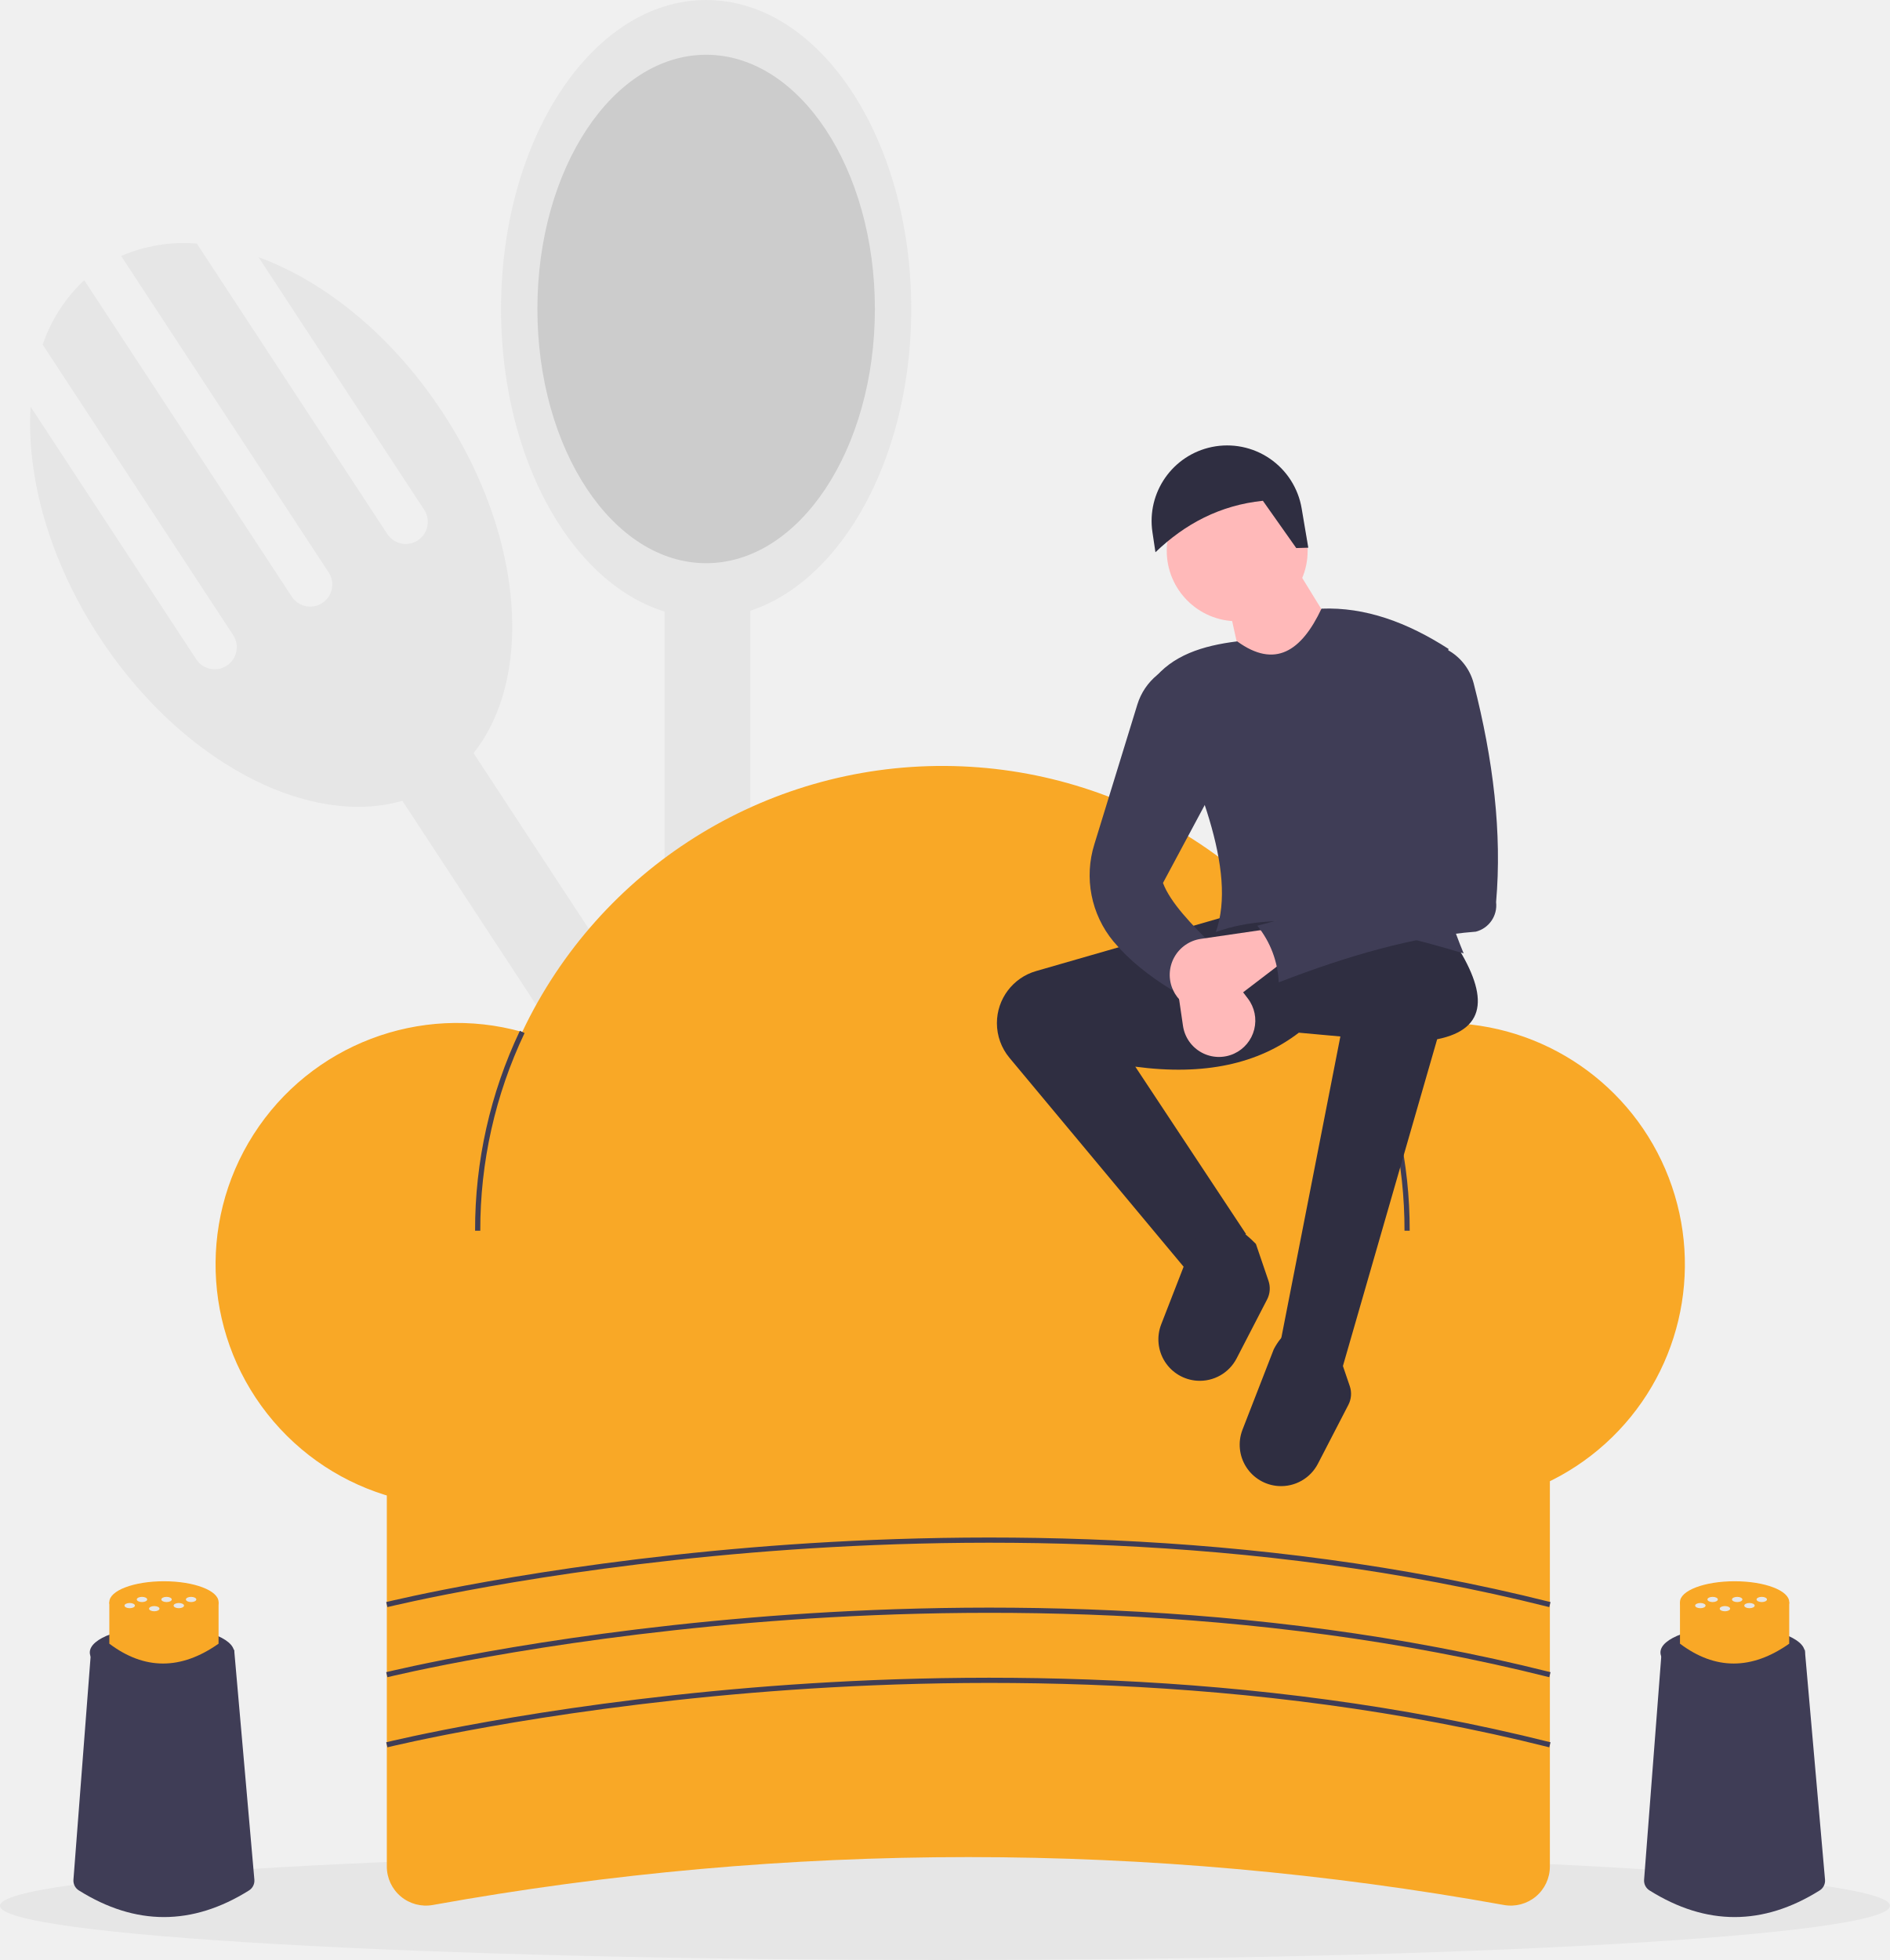
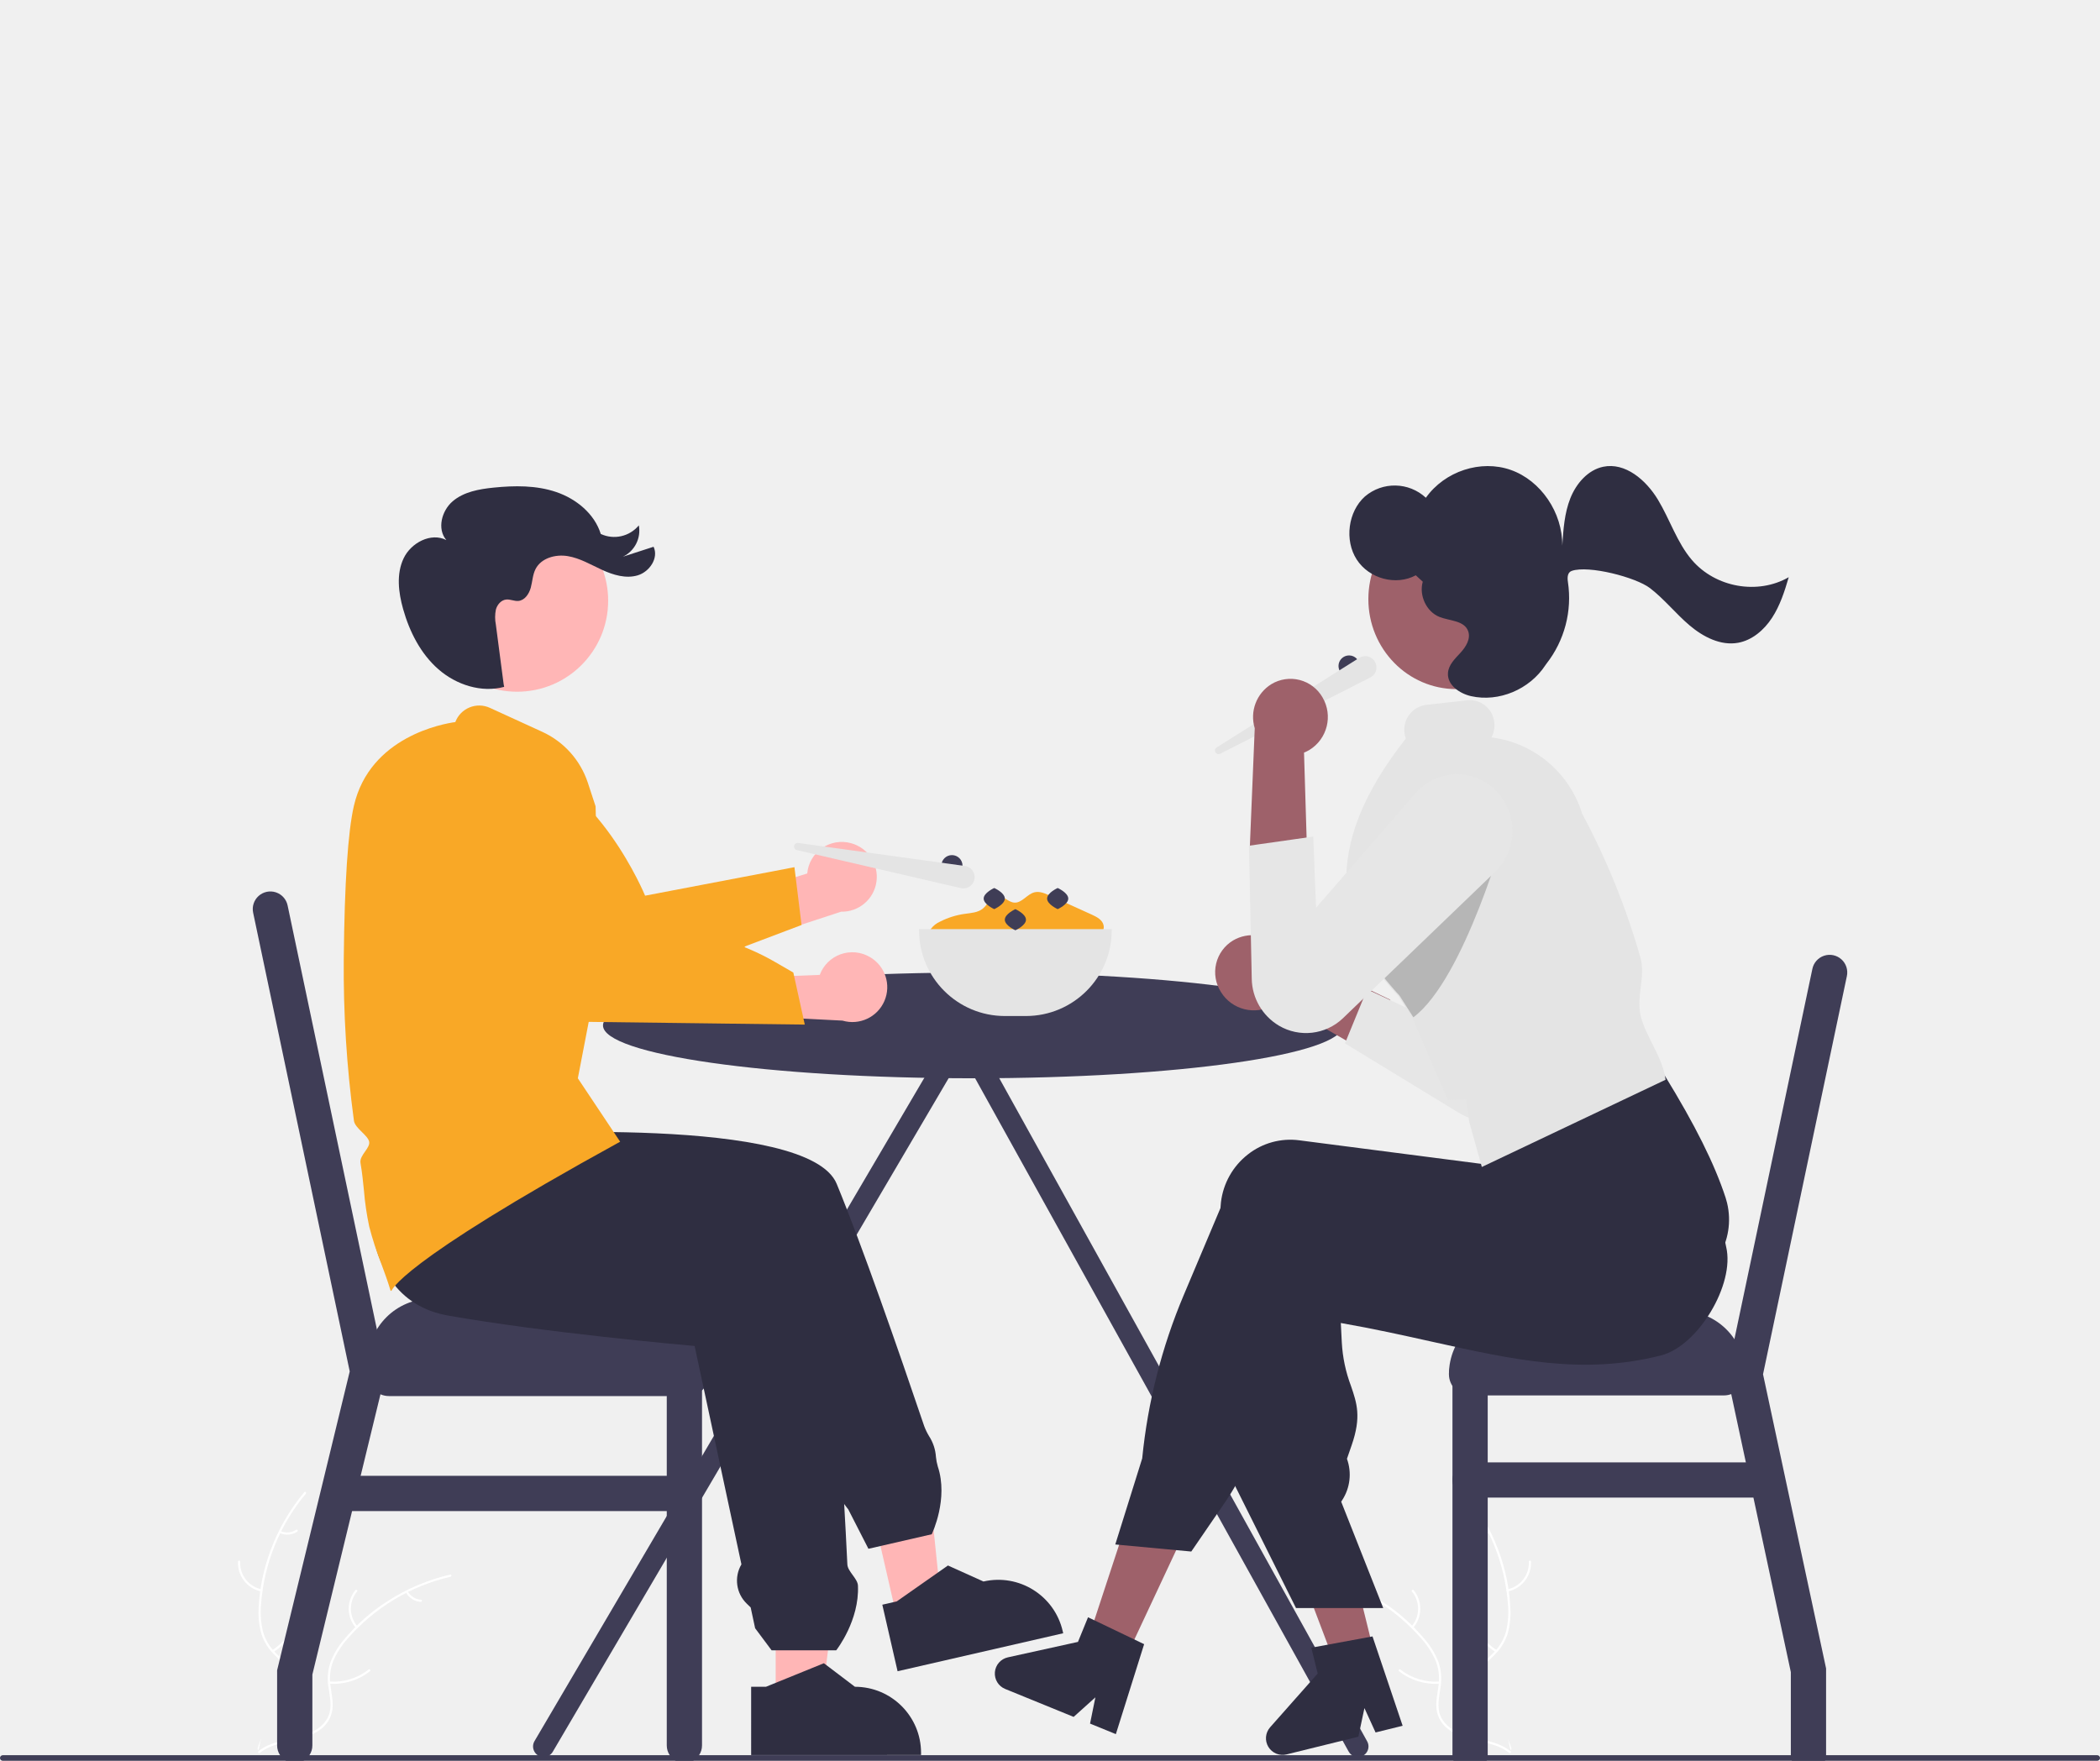
- <svg xmlns="http://www.w3.org/2000/svg" data-name="Layer 1" width="728" height="754.885" viewBox="0 0 728 754.885">
-   <rect x="514.67" y="302.631" width="33" height="524" transform="translate(-458.6543 311.2459) rotate(-33.25976)" fill="#e6e6e6" />
-   <path d="M335.583,171.606l63.844,97.343a8.5,8.5,0,0,1-14.215,9.323L311.815,166.365a60.627,60.627,0,0,0-29.149,4.787L362.634,293.08a8.5,8.5,0,0,1-14.215,9.323l-79.969-121.928A60.627,60.627,0,0,0,252.445,205.304L325.842,317.211a8.5,8.5,0,0,1-14.215,9.323l-63.844-97.343c-1.64,27.142,7.209,59.311,26.603,88.881,36.044,54.956,94.84,80.109,131.323,56.181s36.84-87.877.795-142.833C387.11,201.85,361.13,180.916,335.583,171.606Z" transform="translate(-236 -72.55738)" fill="#e6e6e6" />
-   <rect x="256" y="204" width="33" height="524" fill="#e6e6e6" />
-   <ellipse cx="272" cy="119" rx="79" ry="119" fill="#e6e6e6" />
-   <ellipse cx="272" cy="119" rx="65" ry="97.911" fill="#ccc" />
-   <ellipse cx="364" cy="734" rx="364" ry="20.885" fill="#e6e6e6" />
-   <path d="M815.268,806.25a1162.796,1162.796,0,0,0-412.536,0A15.049,15.049,0,0,1,385,791.458V604.557H833V791.458A15.049,15.049,0,0,1,815.268,806.25Z" transform="translate(-236 -72.55738)" fill="#f9a826" />
-   <path d="M792,466.557a92.858,92.858,0,0,0-30.395,5.086,179.055,179.055,0,0,0-324.444-1.639,93.005,93.005,0,1,0,12.17,174.75,179.026,179.026,0,0,0,300.748-2.164A93.007,93.007,0,1,0,792,466.557Z" transform="translate(-236 -72.55738)" fill="#f9a826" />
-   <path d="M421,546.557h-2A178.402,178.402,0,0,1,436.247,469.572l1.808.856A176.41,176.41,0,0,0,421,546.557Z" transform="translate(-236 -72.55738)" fill="#3f3d56" />
-   <path d="M779,546.557h-2a176.526,176.526,0,0,0-16.294-74.501l1.816-.838A178.51,178.51,0,0,1,779,546.557Z" transform="translate(-236 -72.55738)" fill="#3f3d56" />
-   <path d="M385.241,691.528l-.482-1.941c.564-.14,57.403-14.1,140.7-21.026,76.881-6.393,192.687-7.935,307.785,21.027l-.488,1.939C717.939,662.637,602.387,664.173,525.667,670.551,442.519,677.462,385.804,691.388,385.241,691.528Z" transform="translate(-236 -72.55738)" fill="#3f3d56" />
-   <path d="M385.241,718.528l-.482-1.941c.564-.14,57.403-14.1,140.7-21.026,76.881-6.393,192.687-7.935,307.785,21.027l-.488,1.939C717.939,689.637,602.387,691.175,525.667,697.551,442.519,704.462,385.804,718.388,385.241,718.528Z" transform="translate(-236 -72.55738)" fill="#3f3d56" />
-   <path d="M385.241,745.528l-.482-1.941c.564-.14,57.403-14.1,140.7-21.026,76.881-6.393,192.687-7.935,307.785,21.027l-.488,1.939C717.939,716.637,602.387,718.175,525.667,724.551,442.519,731.462,385.804,745.388,385.241,745.528Z" transform="translate(-236 -72.55738)" fill="#3f3d56" />
-   <path d="M753.267,598.713,729.037,590.475l23.261-118.729-15.992-1.454c-15.594,11.964-36.36,16.655-62.999,13.084l42.645,64.453-21.745,15.349-69.368-83.205A20.866,20.866,0,0,1,620,466.612v0a20.866,20.866,0,0,1,15.091-20.051L709.168,425.224l86.745,9.692c13.115,19.994,13.627,33.9-6.336,37.911Z" transform="translate(-236 -72.55738)" fill="#2f2e41" />
-   <path d="M728.467,644.901h0a15.959,15.959,0,0,1-13.866-21.711l12.046-30.976c6.119-11.591,14.516-10.14,24.433,0l4.846,14.215a9.175,9.175,0,0,1-.535,7.176L743.65,636.306A15.959,15.959,0,0,1,728.467,644.901Z" transform="translate(-236 -72.55738)" fill="#2f2e41" />
-   <path d="M697.152,604.338h0a15.959,15.959,0,0,1-13.866-21.711l12.046-30.976c6.119-11.591,14.516-10.14,24.433,0l4.846,14.215a9.175,9.175,0,0,1-.535,7.176L712.335,595.743A15.959,15.959,0,0,1,697.152,604.338Z" transform="translate(-236 -72.55738)" fill="#2f2e41" />
-   <circle cx="476.56" cy="212.131" r="27.138" fill="#ffb9b9" />
-   <polygon points="518.721 250.415 481.406 269.799 473.652 234.907 499.336 218.915 518.721 250.415" fill="#ffb9b9" />
-   <path d="M799.789,439.762c-37.234-11.246-71.018-17.073-95.468-8.238,8.427-23.708-7.127-59.911-24.23-96.921,7.379-9.647,19.146-13.383,32.469-15.023,14.577,10.584,24.741,3.791,32.469-12.6,16.854-.677,33.095,5.292,48.945,15.507C781.584,362.173,783.814,401.253,799.789,439.762Z" transform="translate(-236 -72.55738)" fill="#3f3d56" />
-   <path d="M703.837,437.339c-5.88,3.466-11.306,9.303-16.477,16.477-8.738-5.349-16.428-11.439-22.486-18.683a40.011,40.011,0,0,1-7.33-37.429l16.561-53.822a23.61,23.61,0,0,1,7.678-11.381l2.186-1.776,21.807,41.192-21.807,40.707C686.734,420.039,694.883,428.603,703.837,437.339Z" transform="translate(-236 -72.55738)" fill="#3f3d56" />
-   <path d="M711.343,478.375h0a14.005,14.005,0,0,1-19.667-10.719L688.072,442.982l12.6-6.785,15.991,20.934A14.005,14.005,0,0,1,711.343,478.375Z" transform="translate(-236 -72.55738)" fill="#ffb9b9" />
-   <path d="M739.94,283.5l-4.634.138-12.853-18.207c-16.47,1.703-29.965,8.858-41.385,19.818l-1.158-7.72a29.102,29.102,0,0,1,22.903-32.819h0a29.102,29.102,0,0,1,34.572,23.657Z" transform="translate(-236 -72.55738)" fill="#2f2e41" />
-   <path d="M687.828,453.826v0a14.005,14.005,0,0,1,10.719-19.667l24.675-3.604,6.785,12.6L709.072,459.145A14.005,14.005,0,0,1,687.828,453.826Z" transform="translate(-236 -72.55738)" fill="#ffb9b9" />
-   <path d="M804.49,431.381c-23.475,1.823-49.106,9.143-75.938,19.527a37.121,37.121,0,0,0-8.238-21.807c24.37-6.419,46.484-13.951,60.091-25.684L772.167,341.387l17.93-20.353,3.093,1.614a20.652,20.652,0,0,1,10.469,13.143c7.571,29.449,10.934,57.665,8.622,84.218A10.471,10.471,0,0,1,804.49,431.381Z" transform="translate(-236 -72.55738)" fill="#3f3d56" />
-   <path d="M331.886,800.669q-32.749,20.483-65.497-.017a4.441,4.441,0,0,1-2.101-4.096l6.812-88.561h55.1l7.783,88.53A4.44,4.44,0,0,1,331.886,800.669Z" transform="translate(-236 -72.55738)" fill="#3f3d56" />
-   <ellipse cx="62.396" cy="636.439" rx="27.804" ry="10.018" fill="#3f3d56" />
-   <path d="M320.189,705.614q-21.733,15.288-42.077,0V689.585h42.077Z" transform="translate(-236 -72.55738)" fill="#f9a826" />
-   <ellipse cx="63.151" cy="617.028" rx="21.038" ry="8.015" fill="#f9a826" />
-   <ellipse cx="64.153" cy="616.026" rx="2.004" ry="1.002" fill="#e6e6e6" />
-   <ellipse cx="73.614" cy="616.026" rx="2.004" ry="1.002" fill="#e6e6e6" />
-   <ellipse cx="68.883" cy="618.391" rx="2.004" ry="1.002" fill="#e6e6e6" />
-   <ellipse cx="49.961" cy="618.391" rx="2.004" ry="1.002" fill="#e6e6e6" />
-   <ellipse cx="54.692" cy="616.026" rx="2.004" ry="1.002" fill="#e6e6e6" />
-   <ellipse cx="59.422" cy="619.574" rx="2.004" ry="1.002" fill="#e6e6e6" />
-   <path d="M936.886,800.669q-32.749,20.483-65.497-.017a4.441,4.441,0,0,1-2.101-4.096l6.812-88.561h55.1l7.783,88.53A4.44,4.44,0,0,1,936.886,800.669Z" transform="translate(-236 -72.55738)" fill="#3f3d56" />
-   <ellipse cx="667.396" cy="636.439" rx="27.804" ry="10.018" fill="#3f3d56" />
-   <path d="M925.189,705.614q-21.733,15.288-42.077,0V689.585h42.077Z" transform="translate(-236 -72.55738)" fill="#f9a826" />
-   <ellipse cx="668.151" cy="617.028" rx="21.038" ry="8.015" fill="#f9a826" />
-   <ellipse cx="669.153" cy="616.026" rx="2.004" ry="1.002" fill="#e6e6e6" />
-   <ellipse cx="678.614" cy="616.026" rx="2.004" ry="1.002" fill="#e6e6e6" />
-   <ellipse cx="673.883" cy="618.391" rx="2.004" ry="1.002" fill="#e6e6e6" />
-   <ellipse cx="654.961" cy="618.391" rx="2.004" ry="1.002" fill="#e6e6e6" />
-   <ellipse cx="659.692" cy="616.026" rx="2.004" ry="1.002" fill="#e6e6e6" />
-   <ellipse cx="664.422" cy="619.574" rx="2.004" ry="1.002" fill="#e6e6e6" />
+ <svg xmlns="http://www.w3.org/2000/svg" data-name="Layer 1" width="893.68" height="749.53" viewBox="0 0 893.68 749.53">
+   <path d="M734.918,816.384,567.506,514.546a4.503,4.503,0,0,0-2.234-3.608,4.451,4.451,0,0,0-2.418-.584c-.027-.002-.054-0-.082-.002-.027.002-.055-0-.082.002a4.442,4.442,0,0,0-4.633,4.048L380.625,816.384a4.5,4.5,0,1,0,7.794,4.5L562.652,524.348,727.125,820.884a4.5,4.5,0,1,0,7.794-4.5Z" transform="translate(-153.1599 -75.23499)" fill="#3f3d56" />
+   <polygon points="381.871 689.362 400.794 685.02 393.053 609.967 365.125 616.374 381.871 689.362" fill="#ffb6b6" />
+   <path d="M549.661,728.34l-26.929,6.178-8.61-16.827-.488-.597a26.776,26.776,0,0,1-6.015-16.579L485.236,641.308l-1.83-.87a11.022,11.022,0,0,1-4.523-15.936l-2.37-6.268-66.862.123-.067-.019-82.106-23.032,8.621-51.391L359.196,558.444c7.611-.494,137.98-8.498,150.024,20.718,10.725,26.018,26.18,70.467,37.257,103.174a25.533,25.533,0,0,0,2.051,4.225,18.443,18.443,0,0,1,2.937,8.865,21.594,21.594,0,0,0,.783,4.056c4.604,13.762-2.41,28.494-2.481,28.642Z" transform="translate(-153.1599 -75.23499)" fill="#2f2e41" />
+   <path d="M528.638,758.322l6.152-1.412,21.779-15.278,15.114,6.814.002-0a28.146,28.146,0,0,1,33.725,21.139l.204.891-70.478,16.17Z" transform="translate(-153.1599 -75.23499)" fill="#2f2e41" />
+   <path d="M249.245,760.007c1.924-20.941,14.19-41.907,33.864-49.334a96.89,96.89,0,0,0,2.14,66.487c3.322,8.17,7.868,16.911,5.26,25.336-1.622,5.242-5.871,9.35-10.683,11.988-4.812,2.638-10.204,3.994-15.528,5.325l-1.027.907C254.144,801.771,247.321,780.948,249.245,760.007Z" transform="translate(-153.1599 -75.23499)" fill="#f0f0f0" />
+   <path d="M283.319,711.061a82.814,82.814,0,0,0-19.081,47.245,35.663,35.663,0,0,0,.764,11.148,20.454,20.454,0,0,0,5.389,9.319c2.373,2.444,5.083,4.67,6.82,7.648a12.524,12.524,0,0,1,.94,10.199c-1.314,4.199-4.059,7.675-6.861,10.981-3.111,3.671-6.401,7.434-7.621,12.208-.148.578-1.036.315-.889-.262,2.121-8.305,9.959-13.235,13.53-20.768,1.666-3.515,2.283-7.554.5-11.15-1.56-3.145-4.352-5.443-6.776-7.897a21.826,21.826,0,0,1-5.609-8.915,32.969,32.969,0,0,1-1.19-11.077,80.345,80.345,0,0,1,5.081-24.592,84.283,84.283,0,0,1,14.368-24.761c.382-.456,1.015.222.635.675Z" transform="translate(-153.1599 -75.23499)" fill="#fff" />
+   <path d="M264.308,752.692a12.425,12.425,0,0,1-9.871-12.705.464.464,0,0,1,.927.017,11.505,11.505,0,0,0,9.206,11.8c.584.119.319,1.008-.262.889Z" transform="translate(-153.1599 -75.23499)" fill="#fff" />
+   <path d="M269.025,777.692a23.948,23.948,0,0,0,10.246-14.128c.15-.578,1.039-.315.889.262a24.909,24.909,0,0,1-10.692,14.68c-.504.321-.944-.495-.443-.814Z" transform="translate(-153.1599 -75.23499)" fill="#fff" />
+   <path d="M272.546,726.985a7.033,7.033,0,0,0,6.651-.552c.5-.327.94.489.443.814a7.881,7.881,0,0,1-7.356.627.479.479,0,0,1-.313-.576.466.466,0,0,1,.576-.313Z" transform="translate(-153.1599 -75.23499)" fill="#fff" />
+   <path d="M344.939,745.98c-.306.213-.612.427-.918.648a92.622,92.622,0,0,0-11.54,9.621c-.281.267-.562.542-.835.817A97.644,97.644,0,0,0,311.383,786.761a94.824,94.824,0,0,0-4.76,13.599c-1.711,6.418-3.056,13.512-6.681,18.833a16.267,16.267,0,0,1-1.216,1.604L264.458,821.898c-.079-.037-.158-.065-.238-.102l-1.366.107c.047-.244.101-.496.149-.74.027-.142.061-.284.088-.425.02-.095.041-.189.054-.276.007-.032.014-.063.021-.087.013-.086.034-.165.047-.244q.449-2.116.928-4.233c-0-.008-0-.008.007-.016a139.425,139.425,0,0,1,10.738-31.165c.147-.294.294-.596.457-.891a90.484,90.484,0,0,1,7.728-12.583,79.992,79.992,0,0,1,5.129-6.261,66.518,66.518,0,0,1,16.237-12.997c12.082-6.884,26.231-9.827,39.493-6.285C344.268,745.79,344.6,745.881,344.939,745.98Z" transform="translate(-153.1599 -75.23499)" fill="#f0f0f0" />
+   <path d="M344.876,746.418a82.814,82.814,0,0,0-43.679,26.235,35.663,35.663,0,0,0-6.102,9.361,20.454,20.454,0,0,0-1.308,10.685c.423,3.38,1.247,6.789.84,10.213a12.524,12.524,0,0,1-5.39,8.709c-3.577,2.561-7.862,3.684-12.09,4.637-4.694,1.058-9.587,2.082-13.434,5.159-.466.373-1.017-.372-.552-.745,6.694-5.353,15.92-4.572,23.306-8.436,3.447-1.803,6.371-4.656,7.112-8.602.648-3.45-.198-6.966-.656-10.385a21.826,21.826,0,0,1,.889-10.495,32.969,32.969,0,0,1,5.719-9.561A80.345,80.345,0,0,1,318.396,756.616,84.283,84.283,0,0,1,344.775,745.496c.58-.134.677.788.101.921Z" transform="translate(-153.1599 -75.23499)" fill="#fff" />
+   <path d="M304.632,768.211a12.425,12.425,0,0,1-.232-16.087c.381-.459,1.112.112.73.571a11.505,11.505,0,0,0,.246,14.964c.395.447-.352.996-.745.552Z" transform="translate(-153.1599 -75.23499)" fill="#fff" />
+   <path d="M293.347,791.012a23.948,23.948,0,0,0,16.687-5.112c.467-.371,1.019.374.552.745a24.909,24.909,0,0,1-17.375,5.284c-.596-.047-.456-.963.136-.917Z" transform="translate(-153.1599 -75.23499)" fill="#fff" />
+   <path d="M326.687,752.645a7.033,7.033,0,0,0,5.643,3.563c.596.039.456.956-.136.917a7.881,7.881,0,0,1-6.251-3.928.479.479,0,0,1,.096-.648.466.466,0,0,1,.648.096Z" transform="translate(-153.1599 -75.23499)" fill="#fff" />
+   <path d="M809.895,760.007c-1.924-20.941-14.19-41.907-33.864-49.334a96.89,96.89,0,0,1-2.14,66.487c-3.322,8.17-7.868,16.911-5.26,25.336,1.622,5.242,5.871,9.35,10.683,11.988,4.812,2.638,10.204,3.994,15.528,5.325l1.027.907C804.996,801.771,811.819,780.948,809.895,760.007Z" transform="translate(-153.1599 -75.23499)" fill="#f0f0f0" />
+   <path d="M775.821,711.061a82.814,82.814,0,0,1,19.081,47.245,35.663,35.663,0,0,1-.764,11.148,20.454,20.454,0,0,1-5.389,9.319c-2.373,2.444-5.083,4.67-6.82,7.648a12.524,12.524,0,0,0-.94,10.199c1.314,4.199,4.059,7.675,6.861,10.981,3.111,3.671,6.401,7.434,7.621,12.208.148.578,1.036.315.889-.262-2.121-8.305-9.959-13.235-13.53-20.768-1.666-3.515-2.283-7.554-.5-11.15,1.56-3.145,4.352-5.443,6.776-7.897a21.826,21.826,0,0,0,5.609-8.915,32.97,32.97,0,0,0,1.19-11.077,80.345,80.345,0,0,0-5.081-24.592,84.283,84.283,0,0,0-14.368-24.761c-.382-.456-1.015.222-.635.675Z" transform="translate(-153.1599 -75.23499)" fill="#fff" />
+   <path d="M794.832,752.692a12.425,12.425,0,0,0,9.871-12.705.464.464,0,0,0-.927.017,11.505,11.505,0,0,1-9.206,11.8c-.584.119-.319,1.008.262.889Z" transform="translate(-153.1599 -75.23499)" fill="#fff" />
+   <path d="M790.115,777.692a23.948,23.948,0,0,1-10.246-14.128c-.15-.578-1.039-.315-.889.262a24.909,24.909,0,0,0,10.692,14.68c.504.321.944-.495.443-.814Z" transform="translate(-153.1599 -75.23499)" fill="#fff" />
+   <path d="M786.594,726.985a7.033,7.033,0,0,1-6.651-.552c-.5-.327-.94.489-.443.814a7.881,7.881,0,0,0,7.356.627.479.479,0,0,0,.313-.576.466.466,0,0,0-.576-.313Z" transform="translate(-153.1599 -75.23499)" fill="#fff" />
+   <path d="M714.201,745.98c.306.213.612.427.918.648a92.622,92.622,0,0,1,11.54,9.621c.281.267.562.542.835.817A97.644,97.644,0,0,1,747.757,786.761a94.824,94.824,0,0,1,4.76,13.599c1.711,6.418,3.056,13.512,6.681,18.833a16.268,16.268,0,0,0,1.216,1.604l34.268,1.101c.079-.037.158-.065.238-.102l1.366.107c-.047-.244-.101-.496-.149-.74-.027-.142-.061-.284-.088-.425-.02-.095-.041-.189-.054-.276-.007-.032-.014-.063-.021-.087-.013-.086-.034-.165-.047-.244q-.449-2.116-.928-4.233c0-.008 0-.008-.007-.016a139.425,139.425,0,0,0-10.738-31.165c-.147-.294-.294-.596-.457-.891a90.484,90.484,0,0,0-7.728-12.583,79.992,79.992,0,0,0-5.129-6.261,66.519,66.519,0,0,0-16.237-12.997c-12.082-6.884-26.231-9.827-39.493-6.285C714.872,745.79,714.54,745.881,714.201,745.98Z" transform="translate(-153.1599 -75.23499)" fill="#f0f0f0" />
+   <path d="M714.264,746.418a82.814,82.814,0,0,1,43.679,26.235,35.663,35.663,0,0,1,6.102,9.361A20.454,20.454,0,0,1,765.353,792.698c-.423,3.38-1.247,6.789-.84,10.213a12.524,12.524,0,0,0,5.39,8.709c3.577,2.561,7.862,3.684,12.09,4.637,4.694,1.058,9.587,2.082,13.434,5.159.466.373,1.017-.372.552-.745-6.694-5.353-15.92-4.572-23.306-8.436-3.447-1.803-6.371-4.656-7.112-8.602-.648-3.45.198-6.966.656-10.385a21.826,21.826,0,0,0-.889-10.495,32.969,32.969,0,0,0-5.719-9.561A80.345,80.345,0,0,0,740.744,756.616,84.283,84.283,0,0,0,714.365,745.496c-.58-.134-.677.788-.101.921Z" transform="translate(-153.1599 -75.23499)" fill="#fff" />
+   <path d="M754.508,768.211a12.425,12.425,0,0,0,.232-16.087c-.381-.459-1.112.112-.73.571a11.505,11.505,0,0,1-.246,14.964c-.395.447.352.996.745.552Z" transform="translate(-153.1599 -75.23499)" fill="#fff" />
+   <path d="M765.793,791.012a23.948,23.948,0,0,1-16.687-5.112c-.467-.371-1.019.374-.552.745a24.909,24.909,0,0,0,17.375,5.284c.596-.047.456-.963-.136-.917Z" transform="translate(-153.1599 -75.23499)" fill="#fff" />
+   <path d="M732.453,752.645a7.033,7.033,0,0,1-5.643,3.563c-.596.039-.456.956.136.917a7.881,7.881,0,0,0,6.251-3.928.479.479,0,0,0-.096-.648.466.466,0,0,0-.648.096Z" transform="translate(-153.1599 -75.23499)" fill="#fff" />
+   <path d="M1046.84,823.575a1.193,1.193,0,0,1-1.19,1.19H154.35a1.19,1.19,0,1,1,0-2.38h891.3A1.193,1.193,0,0,1,1046.84,823.575Z" transform="translate(-153.1599 -75.23499)" fill="#3f3d56" />
+   <circle cx="574.112" cy="283.5" r="4.5" fill="#3f3d56" />
+   <path d="M670.923,393.397l60.667-38.114a4.796,4.796,0,1,1,4.725,8.336l-63.869,32.465a1.546,1.546,0,0,1-1.523-2.687Z" transform="translate(-153.1599 -75.23499)" fill="#e4e4e4" />
+   <path d="M549.212,475.467a4.202,4.202,0,0,1,.069-4.79,9.891,9.891,0,0,1,3.966-3.145,33.101,33.101,0,0,1,10.349-3.27c2.74-.389,5.731-.513,7.857-2.286,2.112-1.761,3.289-5.054,6.025-5.329,2.645-.266,4.679,2.629,7.331,2.809,3.269.222,5.41-3.605,8.591-4.39,2.13-.525,4.319.402,6.317,1.308l11.987,5.438,6.144,2.787c2.146.974,4.566,2.285,4.972,4.606.557,3.19-2.991,5.441-6.024,6.573a96.97,96.97,0,0,1-67.125.008" transform="translate(-153.1599 -75.23499)" fill="#f9a826" />
+   <ellipse cx="414.112" cy="436.5" rx="157.5" ry="22.5" fill="#3f3d56" />
+   <rect x="616.612" y="576" width="126" height="18" rx="9" fill="#3f3d56" />
+   <path d="M939.111,490.775l-35.67,169.45,9.29,43.37,17.54,81.85v36.79a.776.776,0,0,1-.01.15,6.935,6.935,0,0,1-.44,2.38H915.722a6.935,6.935,0,0,1-.44-2.38.775.775,0,0,1-.01-.15v-35.21l-15.92-74.29-3.22-15-6.23-29.07-1.8-8.42v-.01l1.78-8.44,1.37-6.51,33.18-157.59a7.5,7.5,0,1,1,14.68,3.08Z" transform="translate(-153.1599 -75.23499)" fill="#3f3d56" />
+   <path d="M786.272,660.235v162a.776.776,0,0,1-.01.15,6.935,6.935,0,0,1-.44,2.38H771.722a6.935,6.935,0,0,1-.44-2.38.775.775,0,0,1-.01-.15v-162a7.5,7.5,0,0,1,15,0Z" transform="translate(-153.1599 -75.23499)" fill="#3f3d56" />
+   <path d="M643.612,558h72a27,27,0,0,1,27,27v0a0,0,0,0,1,0,0h-126a0,0,0,0,1,0,0v0A27,27,0,0,1,643.612,558Z" fill="#3f3d56" />
+   <path d="M904.772,712.735h-126a7.5,7.5,0,0,1,0-15h126a7.5,7.5,0,0,1,0,15Z" transform="translate(-153.1599 -75.23499)" fill="#3f3d56" />
+   <rect x="309.681" y="648.78" width="145.091" height="20.727" rx="9" transform="translate(611.2922 1243.053) rotate(-180)" fill="#3f3d56" />
+   <path d="M317.372,659.265l-2.3,9.48-8.44,34.72-3.64,15-16.9,69.58v30.19a7.392,7.392,0,0,1-1.26,4.15,7.241,7.241,0,0,1-2.57,2.38h-7.34a7.242,7.242,0,0,1-2.57-2.38,7.393,7.393,0,0,1-1.26-4.15v-31.99l18.78-77.3L301.992,659.025l-41.1-195.25a7.495,7.495,0,1,1,14.67-3.08l37.99,180.43,1.75,8.32,2.04,9.7Z" transform="translate(-153.1599 -75.23499)" fill="#3f3d56" />
+   <path d="M451.912,659.145v159.09a7.389,7.389,0,0,1-1.26,4.15,7.242,7.242,0,0,1-2.57,2.38h-7.35a7.299,7.299,0,0,1-2.56-2.38,7.392,7.392,0,0,1-1.26-4.15V659.145a7.5,7.5,0,1,1,15,0Z" transform="translate(-153.1599 -75.23499)" fill="#3f3d56" />
+   <path d="M309.681,628.053H454.772a0,0,0,0,1,0,0v4.091a27,27,0,0,1-27,27h-91.091a27,27,0,0,1-27-27v-4.091A0,0,0,0,1,309.681,628.053Z" transform="translate(611.2922 1211.962) rotate(-180)" fill="#3f3d56" />
+   <path d="M444.408,718.462H299.317a7.5,7.5,0,0,1,0-15H444.408a7.5,7.5,0,0,1,0,15Z" transform="translate(-153.1599 -75.23499)" fill="#3f3d56" />
+   <polygon points="477.713 708.651 461.95 701.112 483.603 635.223 506.869 646.349 477.713 708.651" fill="#9e616a" />
+   <polygon points="584.542 702.683 567.592 706.865 543.033 642.018 568.051 635.845 584.542 702.683" fill="#9e616a" />
+   <path d="M672.735,497.502a16.433,16.433,0,0,0,22.262,5.585,15.742,15.742,0,0,0,2.112-1.531l49.836,28.6L744.781,500.798l-46.994-22.658a16.372,16.372,0,0,0-19.86-2.587A15.755,15.755,0,0,0,672.735,497.502Z" transform="translate(-153.1599 -75.23499)" fill="#9e616a" />
+   <path d="M725.519,519.387l8.81,5.369,39.564,24.126a23.328,23.328,0,0,0,32.162-7.423,22.825,22.825,0,0,0,2.909-16.113L791.38,437.492a24.377,24.377,0,0,0-32-18.499,23.209,23.209,0,0,0-14.644,28.195l18.387,62.347-28.185-13.141Z" transform="translate(-153.1599 -75.23499)" fill="#e6e6e6" />
+   <path d="M704.691,759.745l-27.124-54.399.003-.125,2.678-99.776c.033-.887.105-1.779.213-2.656A30.352,30.352,0,0,1,692.01,582.364a29.165,29.165,0,0,1,21.754-5.949l77.56,10.037,2.69-10.999.501-.183,74.314-27.235.428.697c9.733,15.836,16.537,47.47,18.39,56.788l.027.134c.039.196.062.315.071.35,3.826,15.901-11.982,42.241-27.729,46.2-33.17,8.455-62.836,1.86-97.186-5.778-12.317-2.74-25.047-5.571-39.069-8.019l.417,8.252a61.84,61.84,0,0,0,3.912,18.562c2.5,7.322,4.475,13.106.299,25.165l-2.02,5.833a19.884,19.884,0,0,1-2.045,17.629l-.406.621L741.805,759.735Z" transform="translate(-153.1599 -75.23499)" fill="#2f2e41" />
+   <path d="M660.125,735.688l-32.345-3.006,11.459-36.647a239.265,239.265,0,0,1,17.674-69.517l15.63-37.042c.036-.824.105-1.654.206-2.467a30.347,30.347,0,0,1,11.548-20.425,29.181,29.181,0,0,1,21.753-5.949l77.446,10.022,3.373-28.311,74.334-9.947.34.554c12.993,21.14,21.242,37.69,25.959,52.083.237.734.447,1.483.627,2.229,3.852,16.008-5.763,32.238-21.434,36.179-39.935,10.182-87.957,9.899-151.096-.894L685.044,695.27a111.676,111.676,0,0,1-10.793,19.796Z" transform="translate(-153.1599 -75.23499)" fill="#2f2e41" />
+   <ellipse cx="619.789" cy="255.037" rx="37.467" ry="38.302" fill="#9e616a" />
+   <path d="M783.768,571.994l-5.376-19.259-1.322-9.5-7.727.258-15.165-35.003-5.89-9.23q-1.802-1.897-3.265-3.648a82.226,82.226,0,0,1-14.555-23.438,61.581,61.581,0,0,1-4.261-19.301c-1.099-19.558,7.145-40.25,25.206-63.254a10.854,10.854,0,0,1-.588-2.522,10.671,10.671,0,0,1,9.278-11.814l17.419-1.956a10.281,10.281,0,0,1,7.623,2.223,10.688,10.688,0,0,1,3.948,7.255,10.928,10.928,0,0,1-1.232,6.319,46.52,46.52,0,0,1,38.61,32.489A308.947,308.947,0,0,1,851.252,482.818c1.193,4.158.662,8.442.148,12.585-.474,3.827-.965,7.785-.14,11.729.839,4.012,2.857,8.036,4.994,12.297,2.448,4.88,4.978,9.926,5.662,15.069l.048.361Z" transform="translate(-153.1599 -75.23499)" fill="#e4e4e4" />
+   <path d="M730.931,471.984a81.957,81.957,0,0,0,14.476,23.306c1.045,1.248,2.148,2.473,3.303,3.701l5.927,9.3c21.848-16.377,39.55-80.858,39.55-80.858l-24.651-4.795Z" transform="translate(-153.1599 -75.23499)" opacity="0.2" style="isolation:isolate" />
+   <path d="M716.007,372.152a16.471,16.471,0,0,1-5.562,22.29,15.804,15.804,0,0,1-2.345,1.15l1.745,57.435-24.872-15.657,2.156-52.141a16.425,16.425,0,0,1,7.075-18.763A15.719,15.719,0,0,1,716.007,372.152Z" transform="translate(-153.1599 -75.23499)" fill="#9e616a" />
+   <path d="M712.031,431.347l-27.352,3.889,1.176,56.642a23.699,23.699,0,0,0,11.586,19.972h0a22.708,22.708,0,0,0,27.125-3.08l64.575-62.112a24.484,24.484,0,0,0,1.804-33.62h0a23.22,23.22,0,0,0-33.268-2.278,23.822,23.822,0,0,0-1.818,1.811l-42.639,49.052Z" transform="translate(-153.1599 -75.23499)" fill="#e6e6e6" />
+   <polygon points="330.104 725.568 349.518 725.567 358.754 650.683 330.101 650.684 330.104 725.568" fill="#ffb6b6" />
+   <circle cx="220.061" cy="255.703" r="38.748" fill="#ffb6b6" />
+   <path d="M509.014,777.735H481.522l-7.009-9.395-1.897-8.852-1.633-1.58a13.628,13.628,0,0,1-2.298-16.76l-19.925-92.961c-5.218-.459-64.069-5.721-104.978-12.961-10.47-1.853-18.644-6.942-24.296-15.126-13.888-20.111-7.939-52.651-7.877-52.977l.069-.363.367-.042,95.555-10.725.129.061c3.171,1.502,77.801,36.932,89.997,49.127,5.507,5.507,17.794,38.228,20.545,73.014.493,6.231-1.281,12.578-2.995,18.716-1.605,5.743-3.263,11.681-2.936,17.294.506,8.662.985,17.748,1.425,27.005.07,1.475,1.182,3.002,2.256,4.478,1.123,1.542,2.183,2.999,2.251,4.524.653,14.784-9.009,27.208-9.107,27.332Z" transform="translate(-153.1599 -75.23499)" fill="#2f2e41" />
+   <path d="M515.274,434.144a14.761,14.761,0,0,0-18.593,12.907l-32.195,10.063,1.343,21.056L511.095,463.321a14.841,14.841,0,0,0,4.179-29.177Z" transform="translate(-153.1599 -75.23499)" fill="#ffb6b6" />
+   <path d="M494.268,468.988l-24.062,9.107-.615,1.194a12.14,12.14,0,0,1-16.353,5.229l0,0-54.084,20.47s-24.153-24.17-41.349-45.741l5.861-36.048a69.057,69.057,0,0,1,8.511-23.726c35.266,7.733,55.51,57.032,55.51,57.032l63.558-12.127Z" transform="translate(-153.1599 -75.23499)" fill="#f9a826" />
+   <path d="M367.715,367.615c-9.701,2.62-20.395-.863-27.966-7.471s-12.306-15.97-15.035-25.64c-1.998-7.083-2.946-14.945.208-21.594s11.641-11.135,18.189-7.776c-4.039-4.706-2.021-12.49,2.696-16.516s11.196-5.18,17.366-5.811c8.954-.916,18.203-1.018,26.724,1.883s16.262,9.243,18.929,17.84a13.578,13.578,0,0,0,16.195-3.656,12.301,12.301,0,0,1-6.778,13.338l13.055-4.233c2.245,4.752-1.689,10.634-6.72,12.156s-10.462-.142-15.236-2.34-9.401-4.978-14.586-5.836-11.277.809-13.676,5.486c-1.256,2.45-1.322,5.318-2.051,7.973s-2.577,5.407-5.322,5.624c-1.734.137-3.431-.786-5.16-.597-2.144.234-3.784,2.176-4.355,4.255a16.326,16.326,0,0,0-.015,6.423l3.316,25.348" transform="translate(-153.1599 -75.23499)" fill="#2f2e41" />
+   <path d="M319.709,624.73a.094.094,0,0,1-.022-.002l-.306-.052-.089-.298c-1.114-3.747-2.532-7.583-3.903-11.292a136.16,136.16,0,0,1-5.105-15.736,120.525,120.525,0,0,1-2.256-15.491c-.382-3.78-.778-7.689-1.45-11.538-.299-1.708.833-3.327,1.927-4.892,1.015-1.451,1.973-2.821,1.772-4.118-.206-1.326-1.676-2.782-3.098-4.19-1.558-1.543-3.17-3.14-3.398-4.819a480.113,480.113,0,0,1-4.326-69.164c.321-32,1.767-53.812,4.298-64.831,6.806-29.627,38.249-35.034,43.171-35.701A10.868,10.868,0,0,1,361.623,376.545l22.341,10.227a36.371,36.371,0,0,1,19.338,21.597l3.319,10.118,1.662,67.919L399.07,534.235l18,27C321.136,613.905,320.018,624.73,319.709,624.73Z" transform="translate(-153.1599 -75.23499)" fill="#f9a826" />
+   <path d="M472.817,793.257l6.312-0L503.773,783.235l13.208,10.021h.002A28.146,28.146,0,0,1,545.128,821.4v.915l-72.31.003Z" transform="translate(-153.1599 -75.23499)" fill="#2f2e41" />
+   <path d="M523.335,482.612a14.761,14.761,0,0,0-21.317,7.609L468.313,491.535,463.772,507.235l47.917,2.453a14.841,14.841,0,0,0,11.647-27.076Z" transform="translate(-153.1599 -75.23499)" fill="#ffb6b6" />
+   <path d="M495.649,511.381l-34.623-.432-4.383-.059-70.441-.888s-19.129-18.249-35.785-37.038l2.335-16.886a68.991,68.991,0,0,1,23.132-42.716c23.856,15.94,37.691,47.493,37.691,47.493L436.772,471.235h0a101.559,101.559,0,0,1,46.372,13.581l7.628,4.419Z" transform="translate(-153.1599 -75.23499)" fill="#f9a826" />
+   <path d="M750.07,809.859l-11.52,2.843-4.74-10.369-2.582,12.176-30.554,7.54a7.074,7.074,0,0,1-6.993-11.557l20.241-22.873-2.714-10.995,26.042-4.802Z" transform="translate(-153.1599 -75.23499)" fill="#2f2e41" />
+   <path d="M628.028,813.414,617.043,808.93l2.273-11.172-9.256,8.322L580.923,794.187a7.074,7.074,0,0,1,1.152-13.459l29.827-6.572,4.28-10.486,23.877,11.45Z" transform="translate(-153.1599 -75.23499)" fill="#2f2e41" />
+   <path d="M589.771,507.735h-9a36.541,36.541,0,0,1-36.5-36.5v-.5h82v.5A36.541,36.541,0,0,1,589.771,507.735Z" transform="translate(-153.1599 -75.23499)" fill="#e4e4e4" />
+   <path d="M580.772,457.735c0,2.485-4.5,4.5-4.5,4.5s-4.5-2.015-4.5-4.5,4.5-4.5,4.5-4.5S580.772,455.25,580.772,457.735Z" transform="translate(-153.1599 -75.23499)" fill="#3f3d56" />
+   <path d="M607.772,457.735c0,2.485-4.5,4.5-4.5,4.5s-4.5-2.015-4.5-4.5,4.5-4.5,4.5-4.5S607.772,455.25,607.772,457.735Z" transform="translate(-153.1599 -75.23499)" fill="#3f3d56" />
+   <path d="M589.772,466.735c0,2.485-4.5,4.5-4.5,4.5s-4.5-2.015-4.5-4.5,4.5-4.5,4.5-4.5S589.772,464.25,589.772,466.735Z" transform="translate(-153.1599 -75.23499)" fill="#3f3d56" />
+   <circle cx="405.112" cy="368.5" r="4.5" fill="#3f3d56" />
+   <path d="M492.826,434.064l70.973,9.802a4.796,4.796,0,1,1-1.74,9.423l-69.794-16.187a1.546,1.546,0,0,1,.561-3.037Z" transform="translate(-153.1599 -75.23499)" fill="#e4e4e4" />
+   <path d="M579.07,210.448V75.235h-9V210.448a49.498,49.498,0,0,0-45,49.287V273.235h31.5a18,18,0,0,0,36,0h31.5V259.735A49.498,49.498,0,0,0,579.07,210.448Z" transform="translate(-153.1599 -75.23499)" fill="#f0f0f0" />
+   <path d="M694.945,176.645V75.235h-6.75V176.645a37.123,37.123,0,0,0-33.75,36.965V223.735h23.625a13.5,13.5,0,1,0,27,0h23.625V213.61A37.123,37.123,0,0,0,694.945,176.645Z" transform="translate(-153.1599 -75.23499)" fill="#f0f0f0" />
+   <path d="M466.945,176.645V75.235h-6.75V176.645a37.123,37.123,0,0,0-33.75,36.965V223.735h23.625a13.5,13.5,0,1,0,27,0h23.625V213.61A37.123,37.123,0,0,0,466.945,176.645Z" transform="translate(-153.1599 -75.23499)" fill="#f0f0f0" />
+   <path d="M873.208,313.66c-6.369-7.427-9.396-17.281-14.488-25.714-5.091-8.434-13.951-15.982-23.311-14.019-6.452,1.353-11.438,7.046-13.963,13.394-2.524,6.348-2.997,13.348-3.439,20.205.156-14.093-9.128-27.755-21.918-32.252-12.789-4.497-28.095.519-36.132,11.841a19.529,19.529,0,0,0-25.938-.544c-7.188,6.425-8.779,18.653-3.493,26.848s16.736,11.248,25.137,6.703l2.97,2.732c-1.672,5.847,1.57,12.755,7.021,14.956,4.419,1.785,10.659,1.488,12.312,6.126,1.156,3.241-1.004,6.7-3.302,9.19-2.297,2.49-5.025,5.062-5.301,8.508-.417,5.199,4.956,8.842,9.84,9.939,11.777,2.645,24.845-2.809,31.633-13.202q.196-.301.427-.602a45.48,45.48,0,0,0,9.148-34.775c-.382-2.402.003-4.189,1.659-4.758,7.159-2.459,27.215,2.702,33.285,7.366,6.07,4.664,10.931,10.837,16.778,15.803,5.847,4.965,13.298,8.796,20.722,7.443,5.946-1.083,11.004-5.4,14.406-10.606,3.402-5.207,5.36-11.276,7.114-17.307C901.227,328.529,883.233,325.35,873.208,313.66Z" transform="translate(-153.1599 -75.23499)" fill="#2f2e41" />
</svg>
